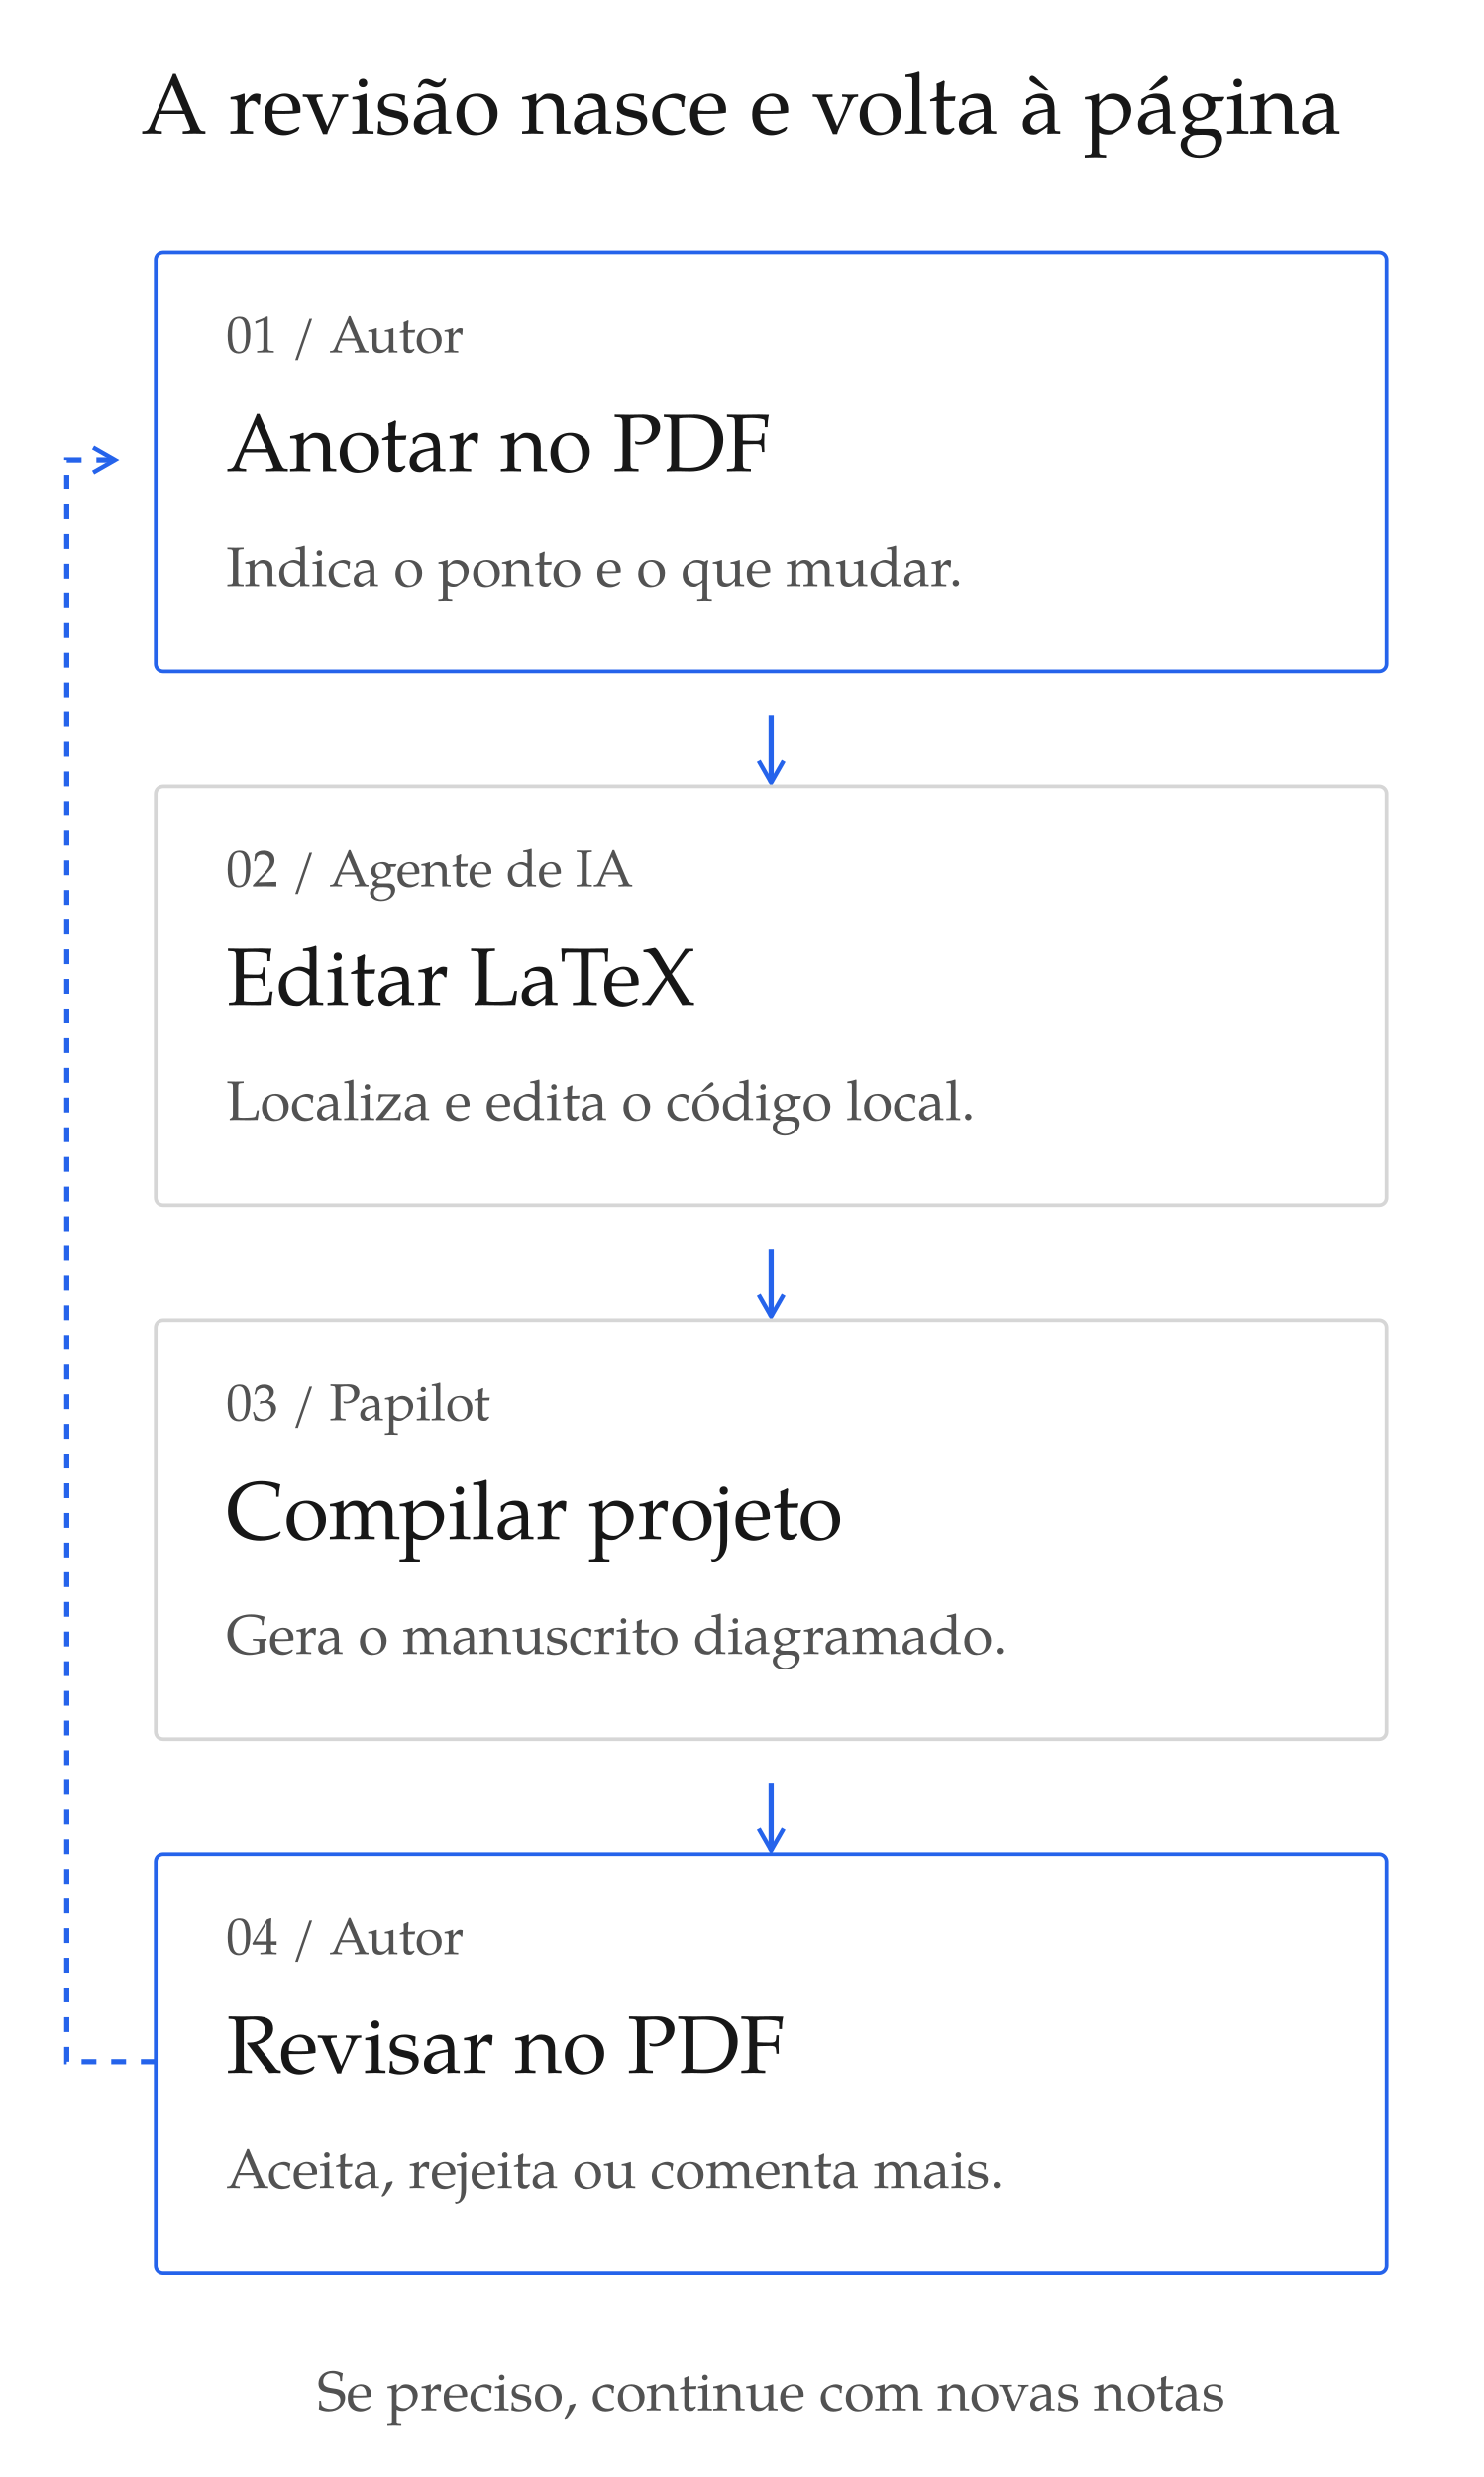
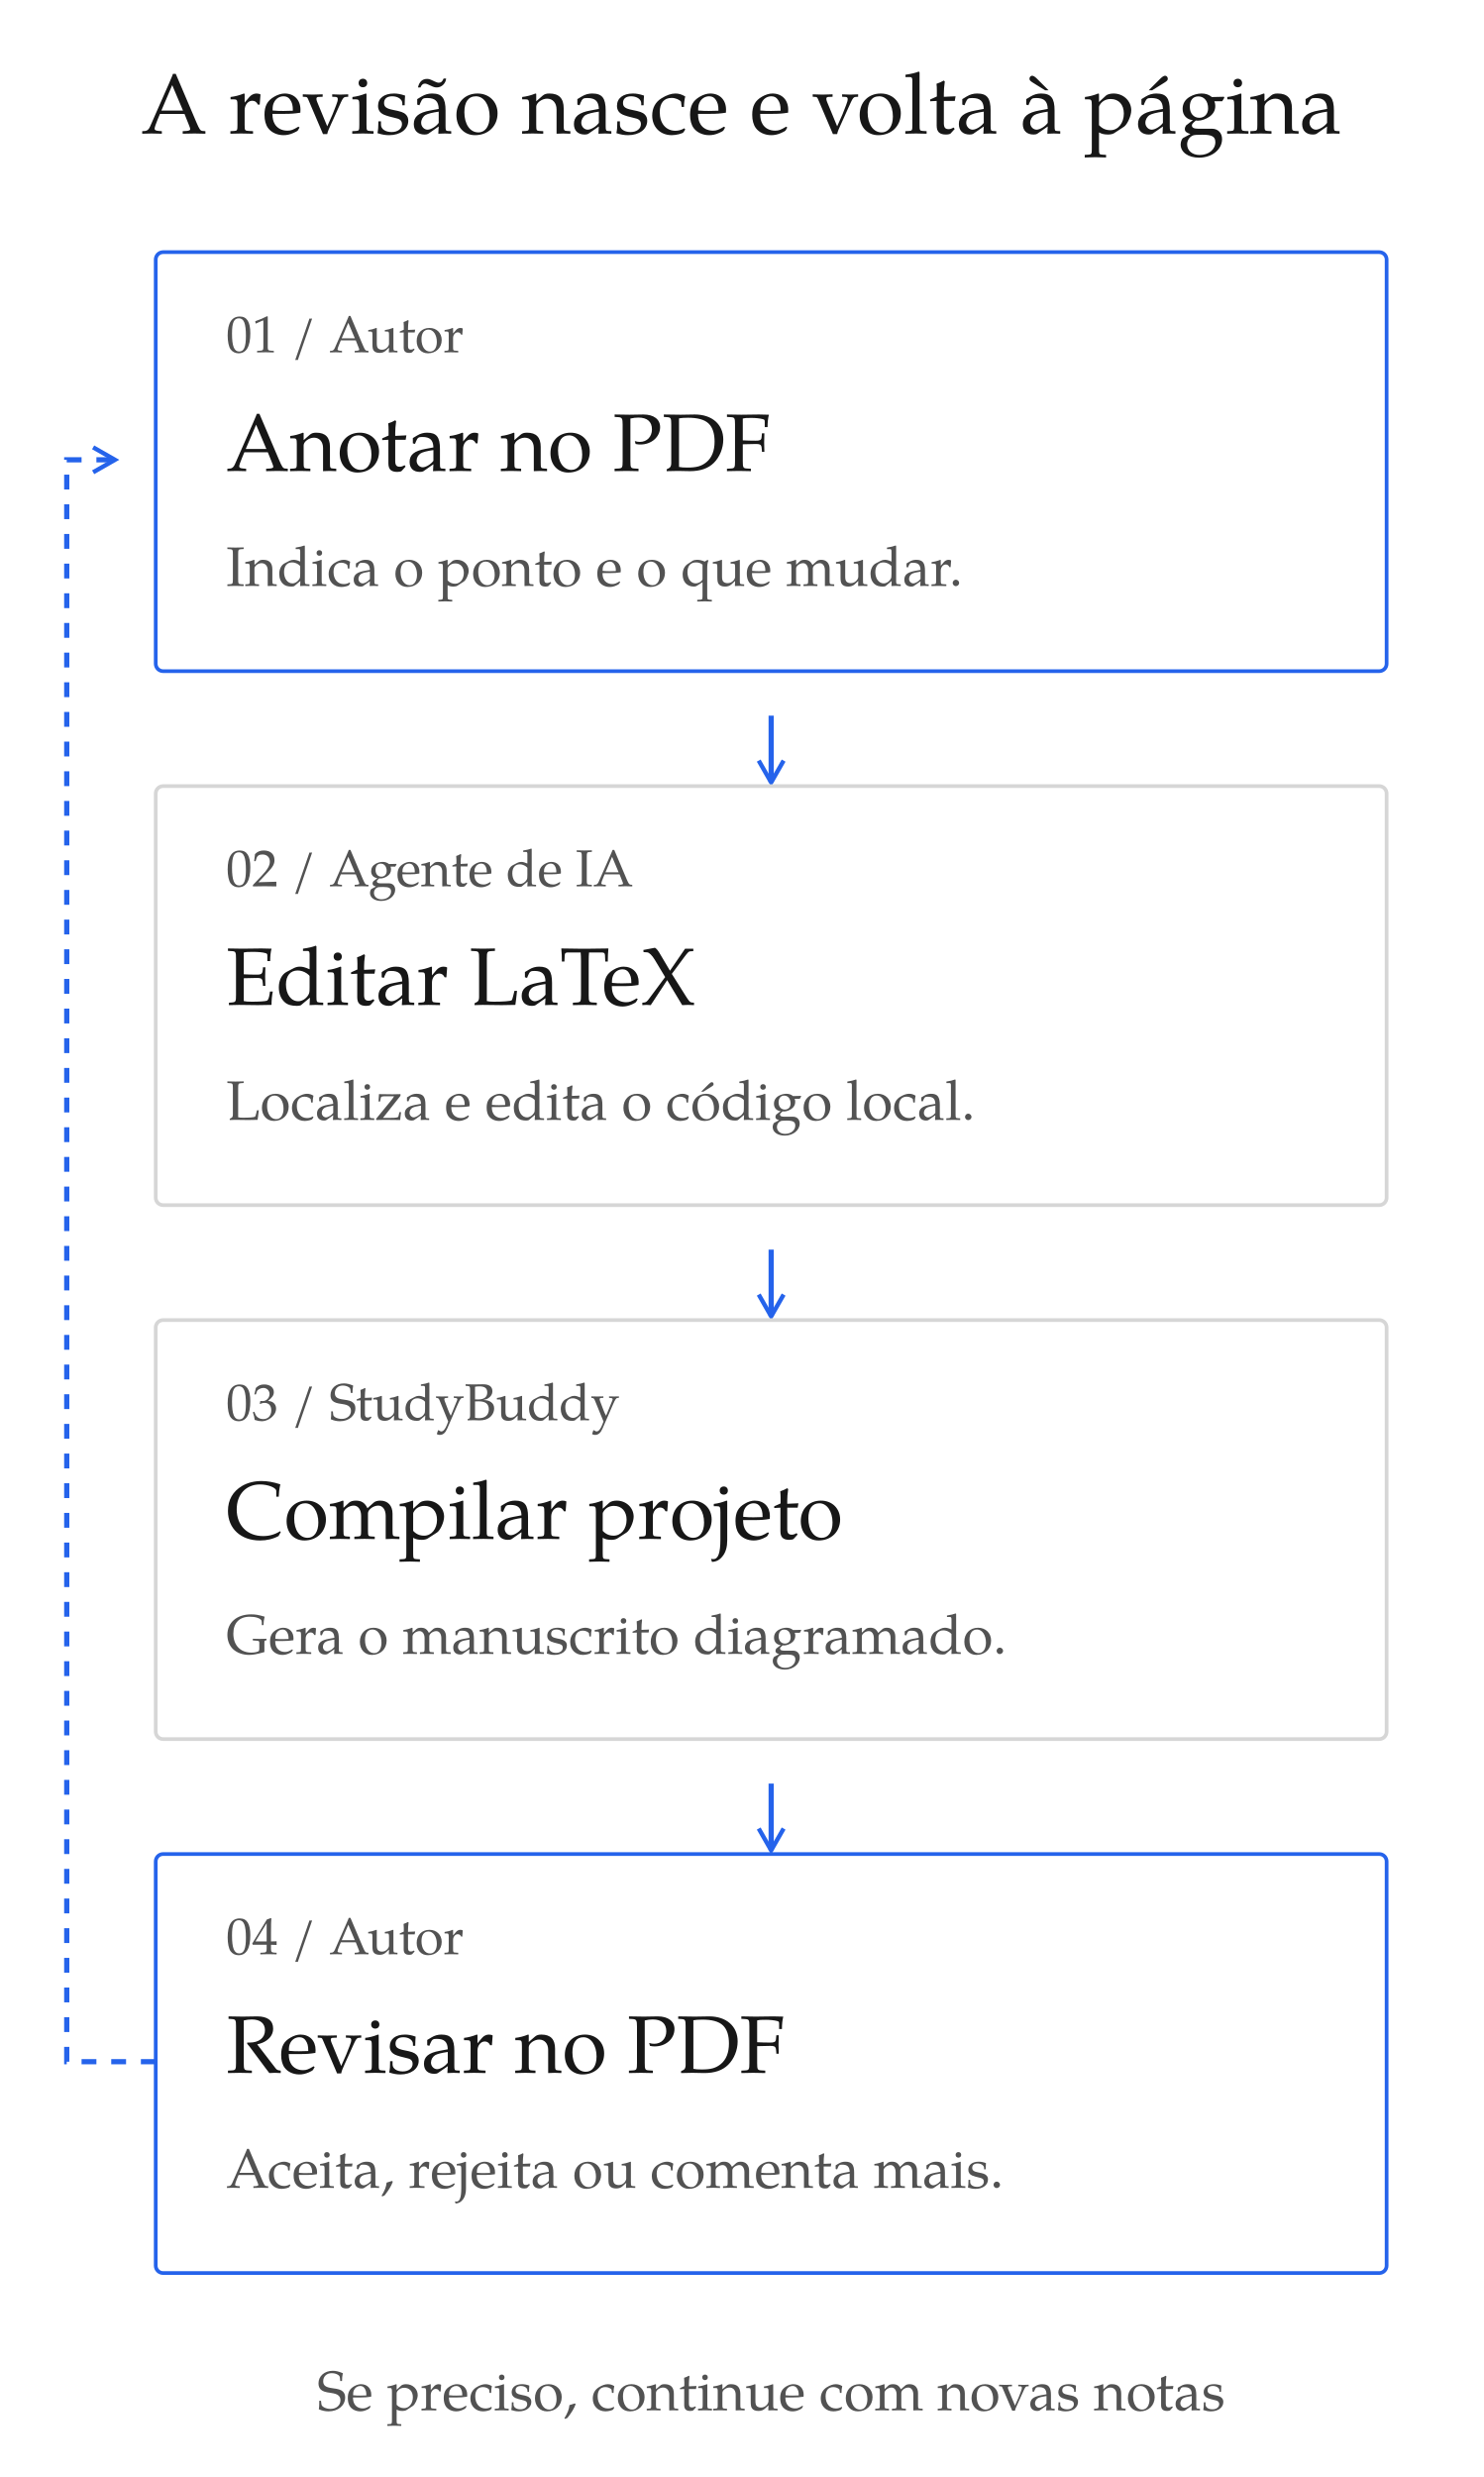
<svg xmlns="http://www.w3.org/2000/svg" viewBox="0 0 400 668" role="img" aria-labelledby="title desc">
  <defs>
    <marker id="arrow" viewBox="0 0 10 10" refX="8" refY="5" markerWidth="6" markerHeight="6" orient="auto-start-reverse">
      <path d="M1 1 8 5 1 9" fill="none" stroke="var(--art-accent, #2563eb)" stroke-width="1.4" />
    </marker>
  </defs>
  <g font-family="'Paper Serif','TeX Gyre Pagella',Palatino,'Songti SC','Noto Serif CJK SC',SimSun,serif">
    <text x="200" y="36" font-size="23" fill="var(--art-ink, #171717)" text-anchor="middle">A revisão nasce e volta à página</text>
    <rect x="42" y="68" width="332" height="113" rx="2" fill="var(--art-paper, #fff)" stroke="var(--art-accent, #2563eb)" />
    <text x="61" y="95" font-size="14" fill="var(--art-muted, #525252)">01  /  Autor</text>
    <text x="61" y="127" font-size="22" fill="var(--art-ink, #171717)">Anotar no PDF</text>
    <text x="61" y="158" font-size="15" fill="var(--art-muted, #525252)">Indica o ponto e o que mudar.</text>
    <path d="M208 193v18" fill="none" stroke="var(--art-accent, #2563eb)" stroke-width="1.4" marker-end="url(#arrow)" />
    <rect x="42" y="212" width="332" height="113" rx="2" fill="var(--art-paper, #fff)" stroke="var(--art-line, #d6d6d6)" />
    <text x="61" y="239" font-size="14" fill="var(--art-muted, #525252)">02  /  Agente de IA</text>
    <text x="61" y="271" font-size="22" fill="var(--art-ink, #171717)">Editar LaTeX</text>
    <text x="61" y="302" font-size="15" fill="var(--art-muted, #525252)">Localiza e edita o código local.</text>
    <path d="M208 337v18" fill="none" stroke="var(--art-accent, #2563eb)" stroke-width="1.4" marker-end="url(#arrow)" />
    <rect x="42" y="356" width="332" height="113" rx="2" fill="var(--art-paper, #fff)" stroke="var(--art-line, #d6d6d6)" />
-     <text x="61" y="383" font-size="14" fill="var(--art-muted, #525252)">03  /  Papilot</text>
+     <text x="61" y="383" font-size="14" fill="var(--art-muted, #525252)">03  /  StudyBuddy</text>
    <text x="61" y="415" font-size="22" fill="var(--art-ink, #171717)">Compilar projeto</text>
    <text x="61" y="446" font-size="15" fill="var(--art-muted, #525252)">Gera o manuscrito diagramado.</text>
    <path d="M208 481v18" fill="none" stroke="var(--art-accent, #2563eb)" stroke-width="1.4" marker-end="url(#arrow)" />
    <rect x="42" y="500" width="332" height="113" rx="2" fill="var(--art-paper, #fff)" stroke="var(--art-accent, #2563eb)" />
    <text x="61" y="527" font-size="14" fill="var(--art-muted, #525252)">04  /  Autor</text>
    <text x="61" y="559" font-size="22" fill="var(--art-ink, #171717)">Revisar no PDF</text>
    <text x="61" y="590" font-size="15" fill="var(--art-muted, #525252)">Aceita, rejeita ou comenta mais.</text>
    <path d="M42 556H18V124h13" fill="none" stroke="var(--art-accent, #2563eb)" stroke-width="1.4" stroke-dasharray="4 4" marker-end="url(#arrow)" />
    <text x="208" y="650" font-size="15" fill="var(--art-muted, #525252)" text-anchor="middle">Se preciso, continue com novas notas</text>
  </g>
</svg>
